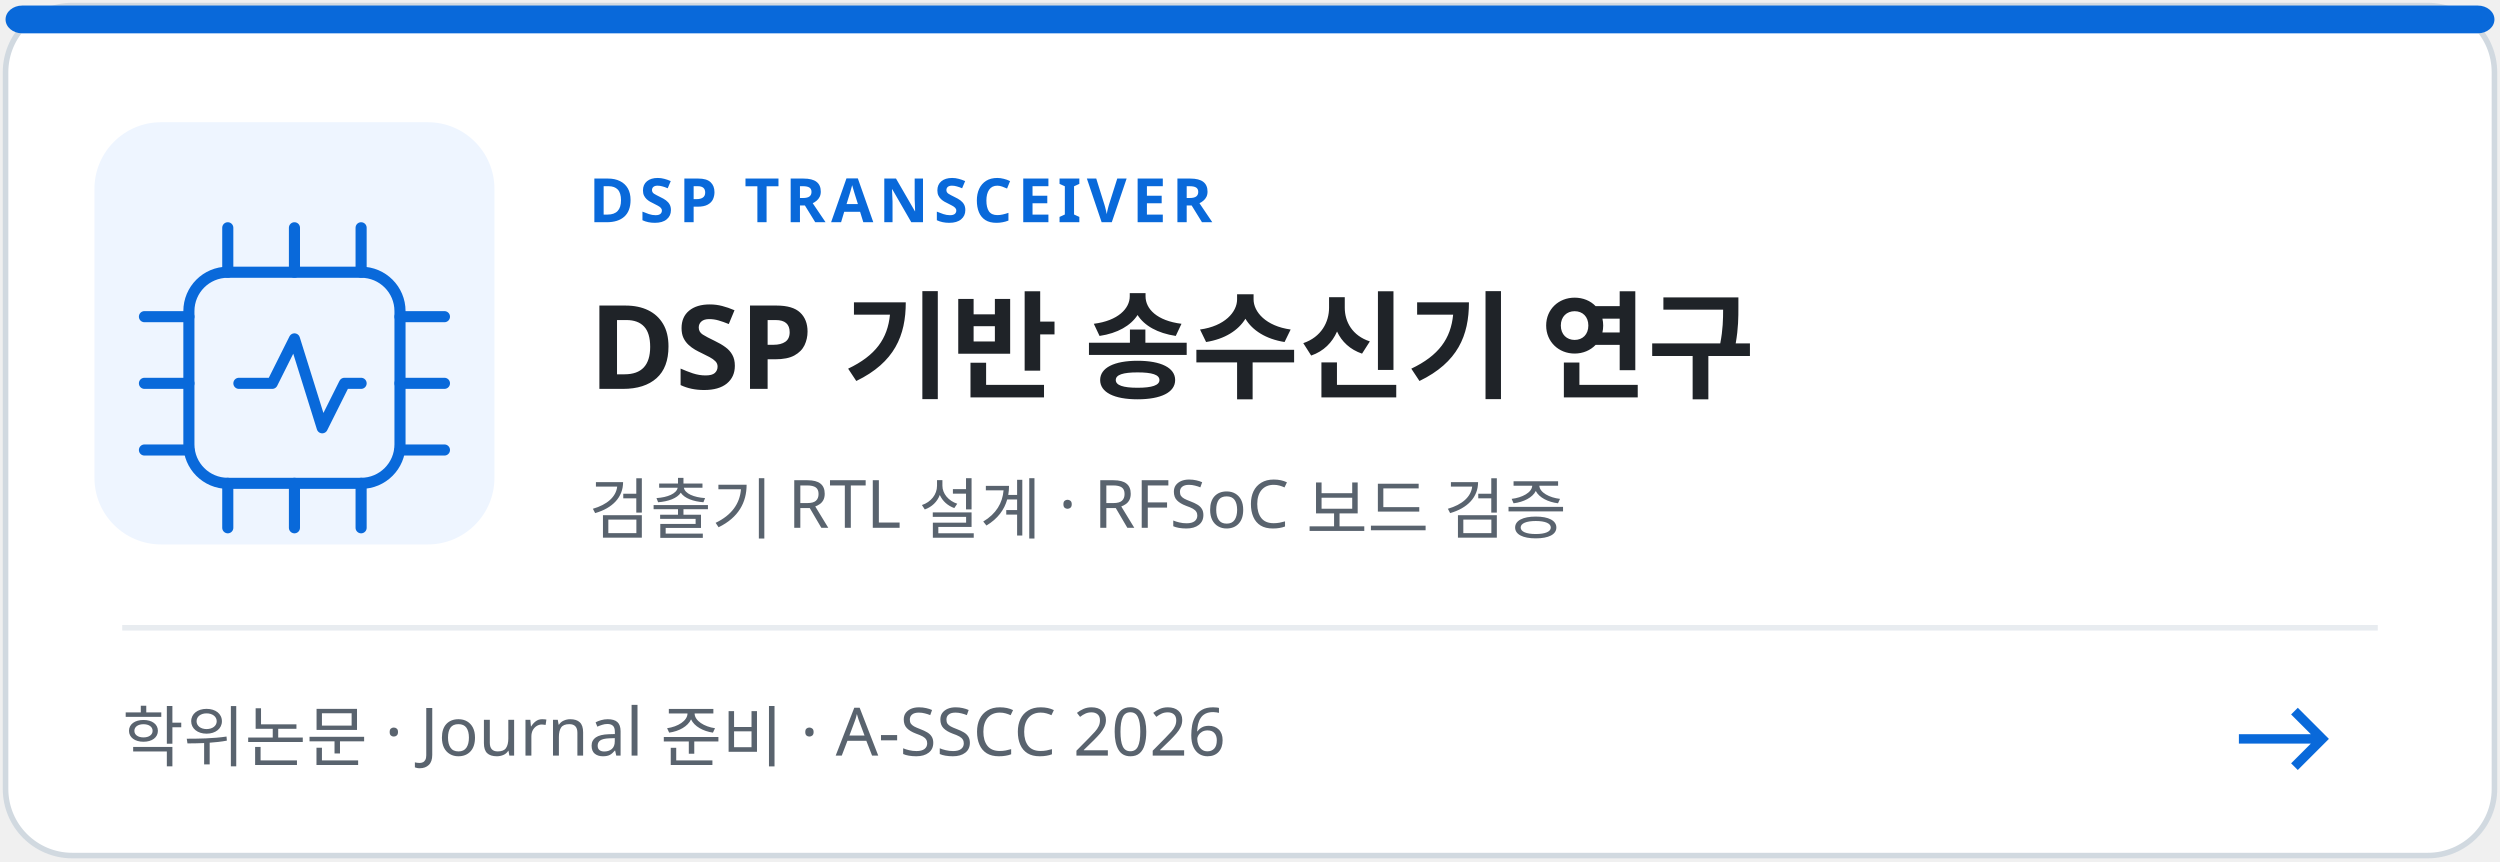
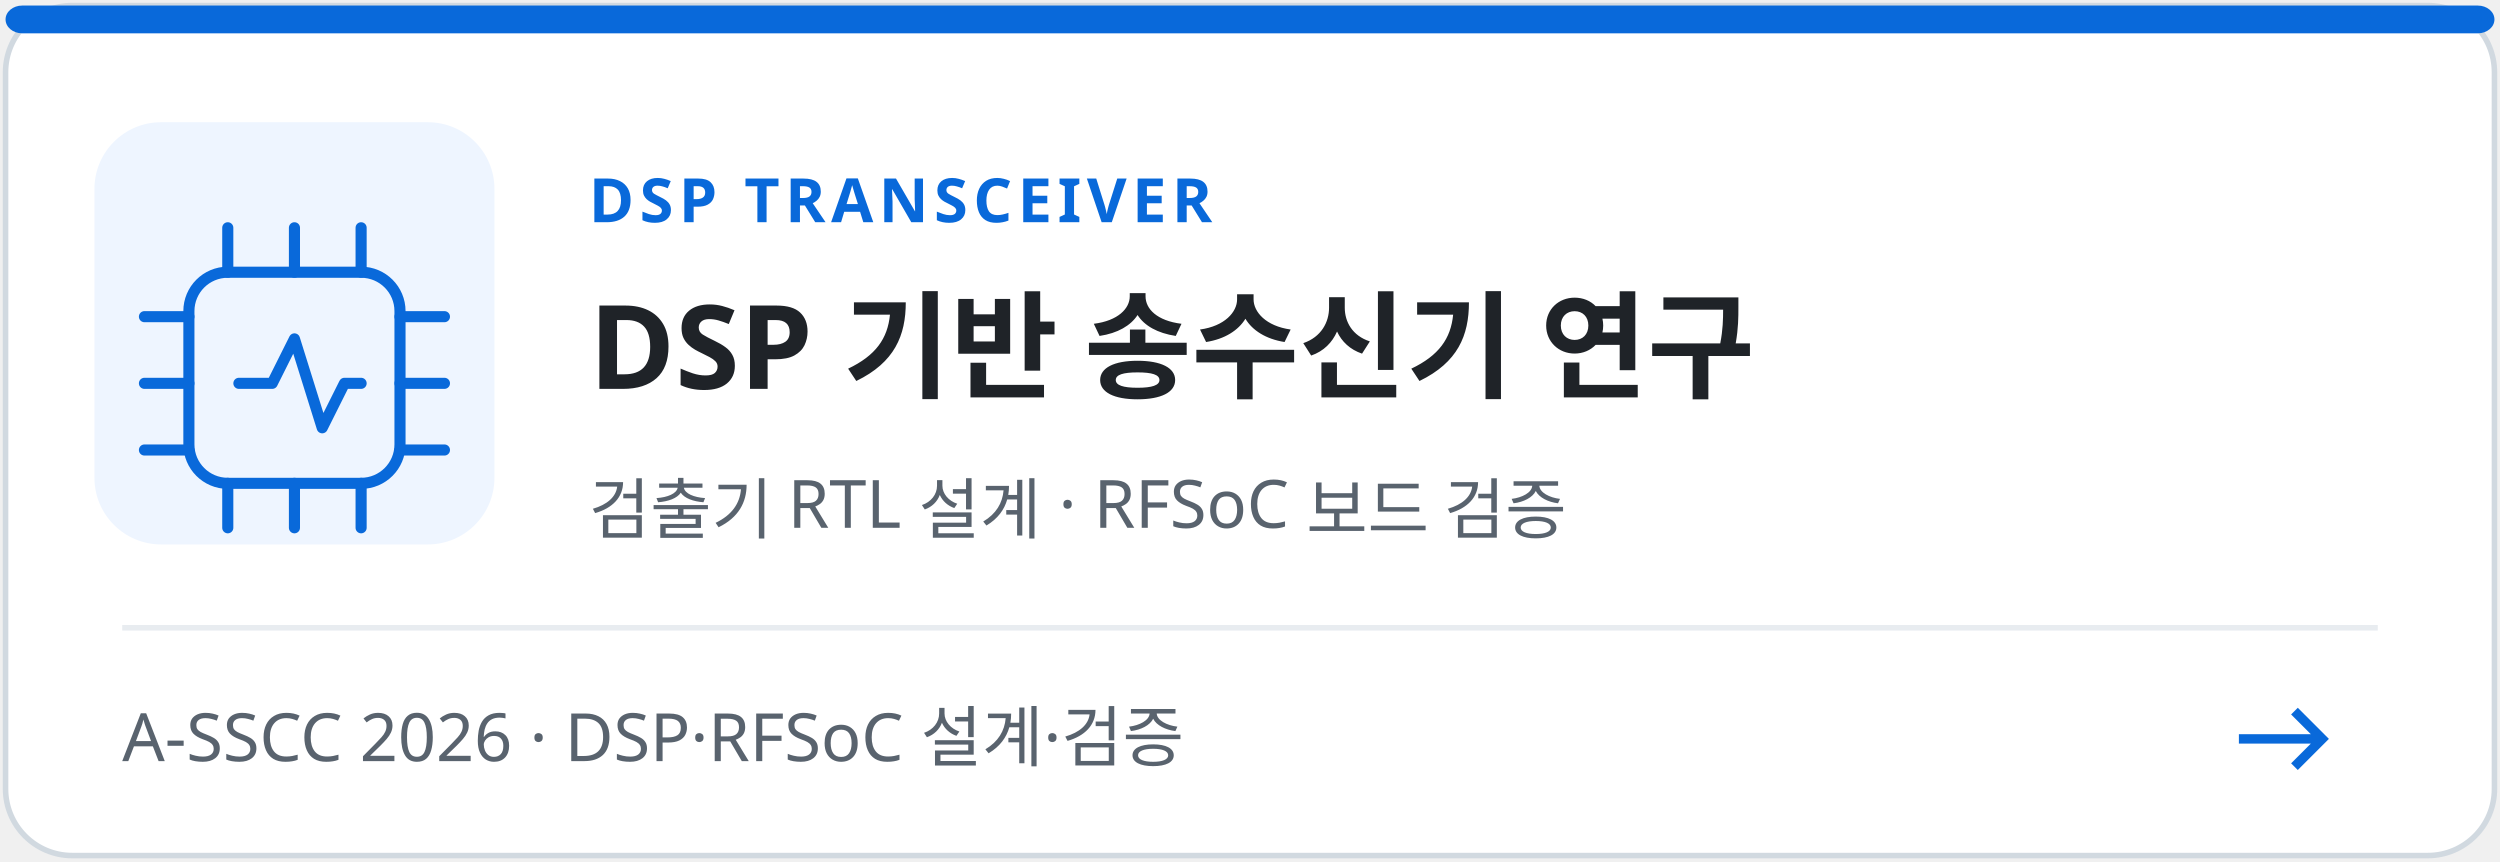
<svg xmlns="http://www.w3.org/2000/svg" width="450" height="155" viewBox="0 0 450 155" role="img" aria-label="DSP 기반 송수신기 연구">
  <g font-family="Malgun Gothic, Apple SD Gothic Neo, Segoe UI, sans-serif">
    <rect x="1" y="1" width="448" height="153" rx="12" fill="#ffffff" stroke="#d1d9e0" />
    <rect x="1" y="1" width="448" height="5" rx="3" fill="#0969da" />
    <rect x="17" y="22" width="72" height="76" rx="12" fill="#eef5ff" />
    <g transform="translate(16 19)" fill="none" stroke="#0969da" stroke-width="2" stroke-linecap="round" stroke-linejoin="round">
      <rect x="18" y="30" width="38" height="38" rx="7" />
      <path d="M25 22v8m12-8v8m12-8v8M25 68v8m12-8v8m12-8v8M10 38h8m-8 12h8m-8 12h8m38-24h8m-8 12h8m-8 12h8" />
      <path d="M27 50h6l4-8 5 16 4-8h3" />
    </g>
    <text x="106" y="40" font-size="11" font-weight="700" fill="#0969da" letter-spacing="1">DSP TRANSCEIVER</text>
    <text x="106" y="70" font-size="21" font-weight="700" fill="#1f2328">DSP 기반 송수신기 연구</text>
    <text x="106" y="96" font-size="12" fill="#59636e">검출기 RTL 설계 · RFSoC 보드 검증</text>
    <path d="M22 113H428" stroke="#e8ecf0" />
-     <text x="22" y="137" font-size="12" fill="#59636e">학위논문 · Journal 준비 · A-SSCC 2026</text>
+     <text x="22" y="137" font-size="12" fill="#59636e">A-SSCC 2026 · DSP·RFSoC 설계·검증</text>
    <path d="M413 128l5 5-5 5m-10-5h15" stroke="#0969da" stroke-width="1.7" fill="none" />
  </g>
</svg>
